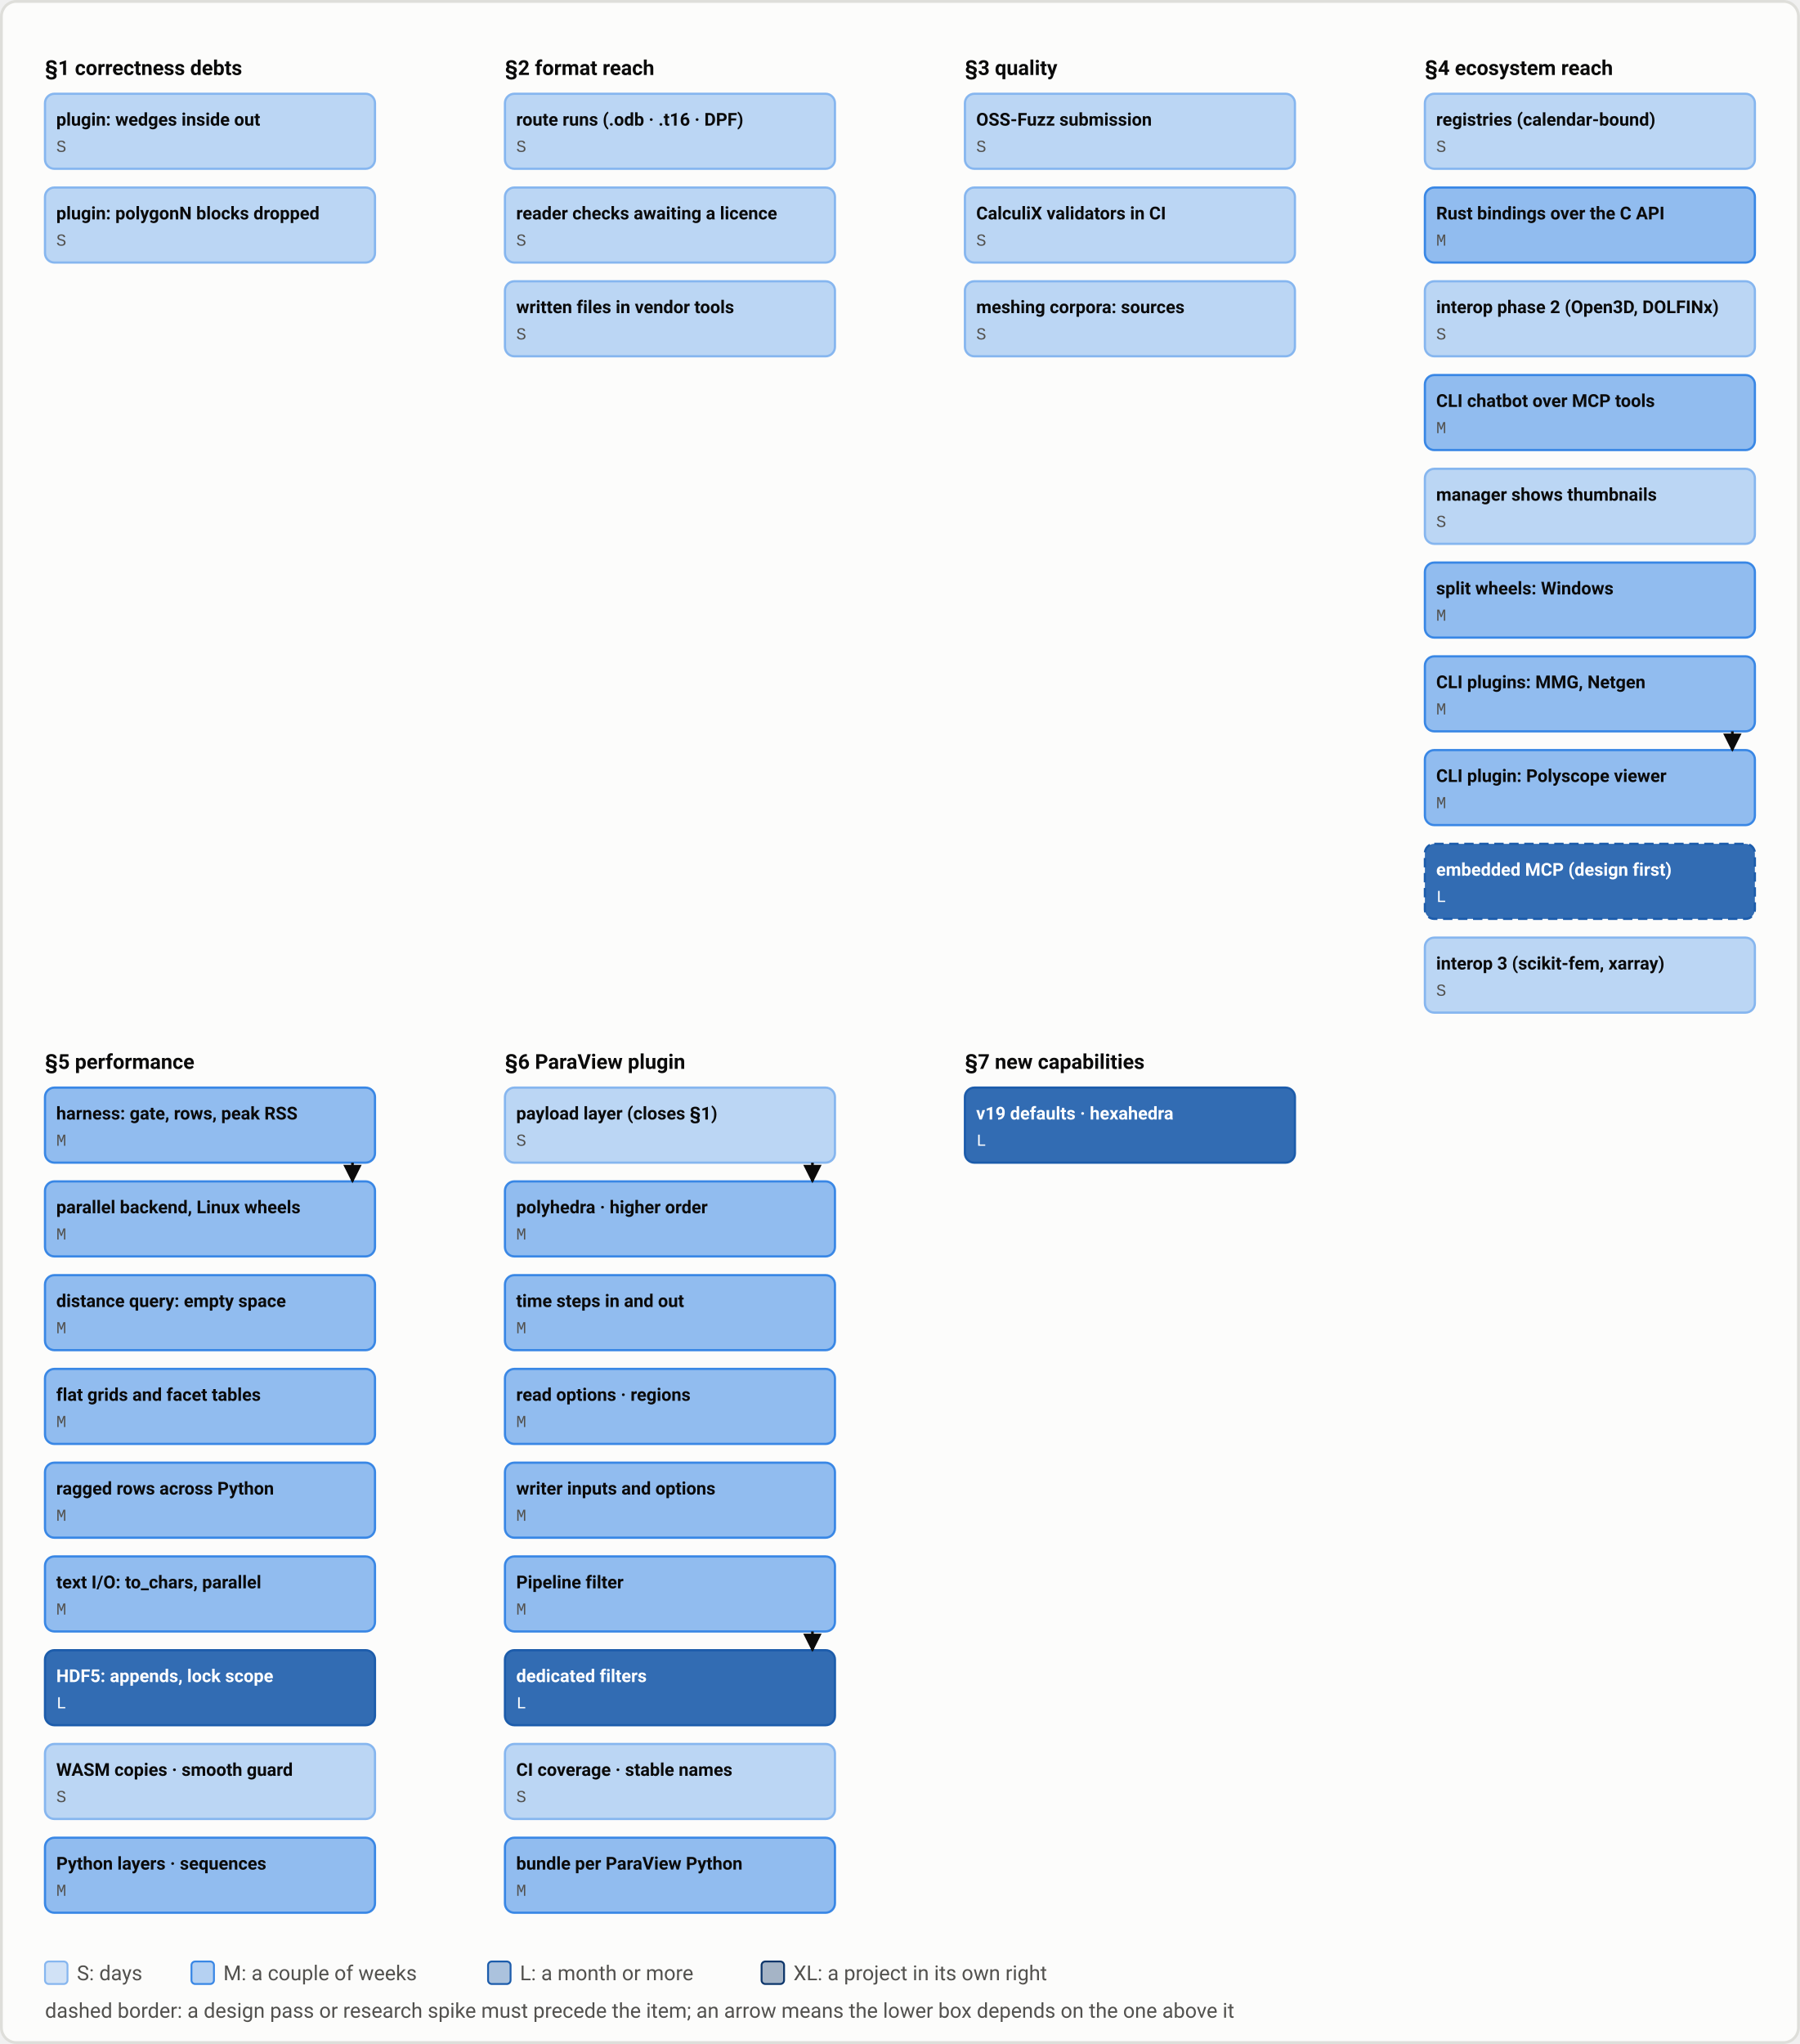
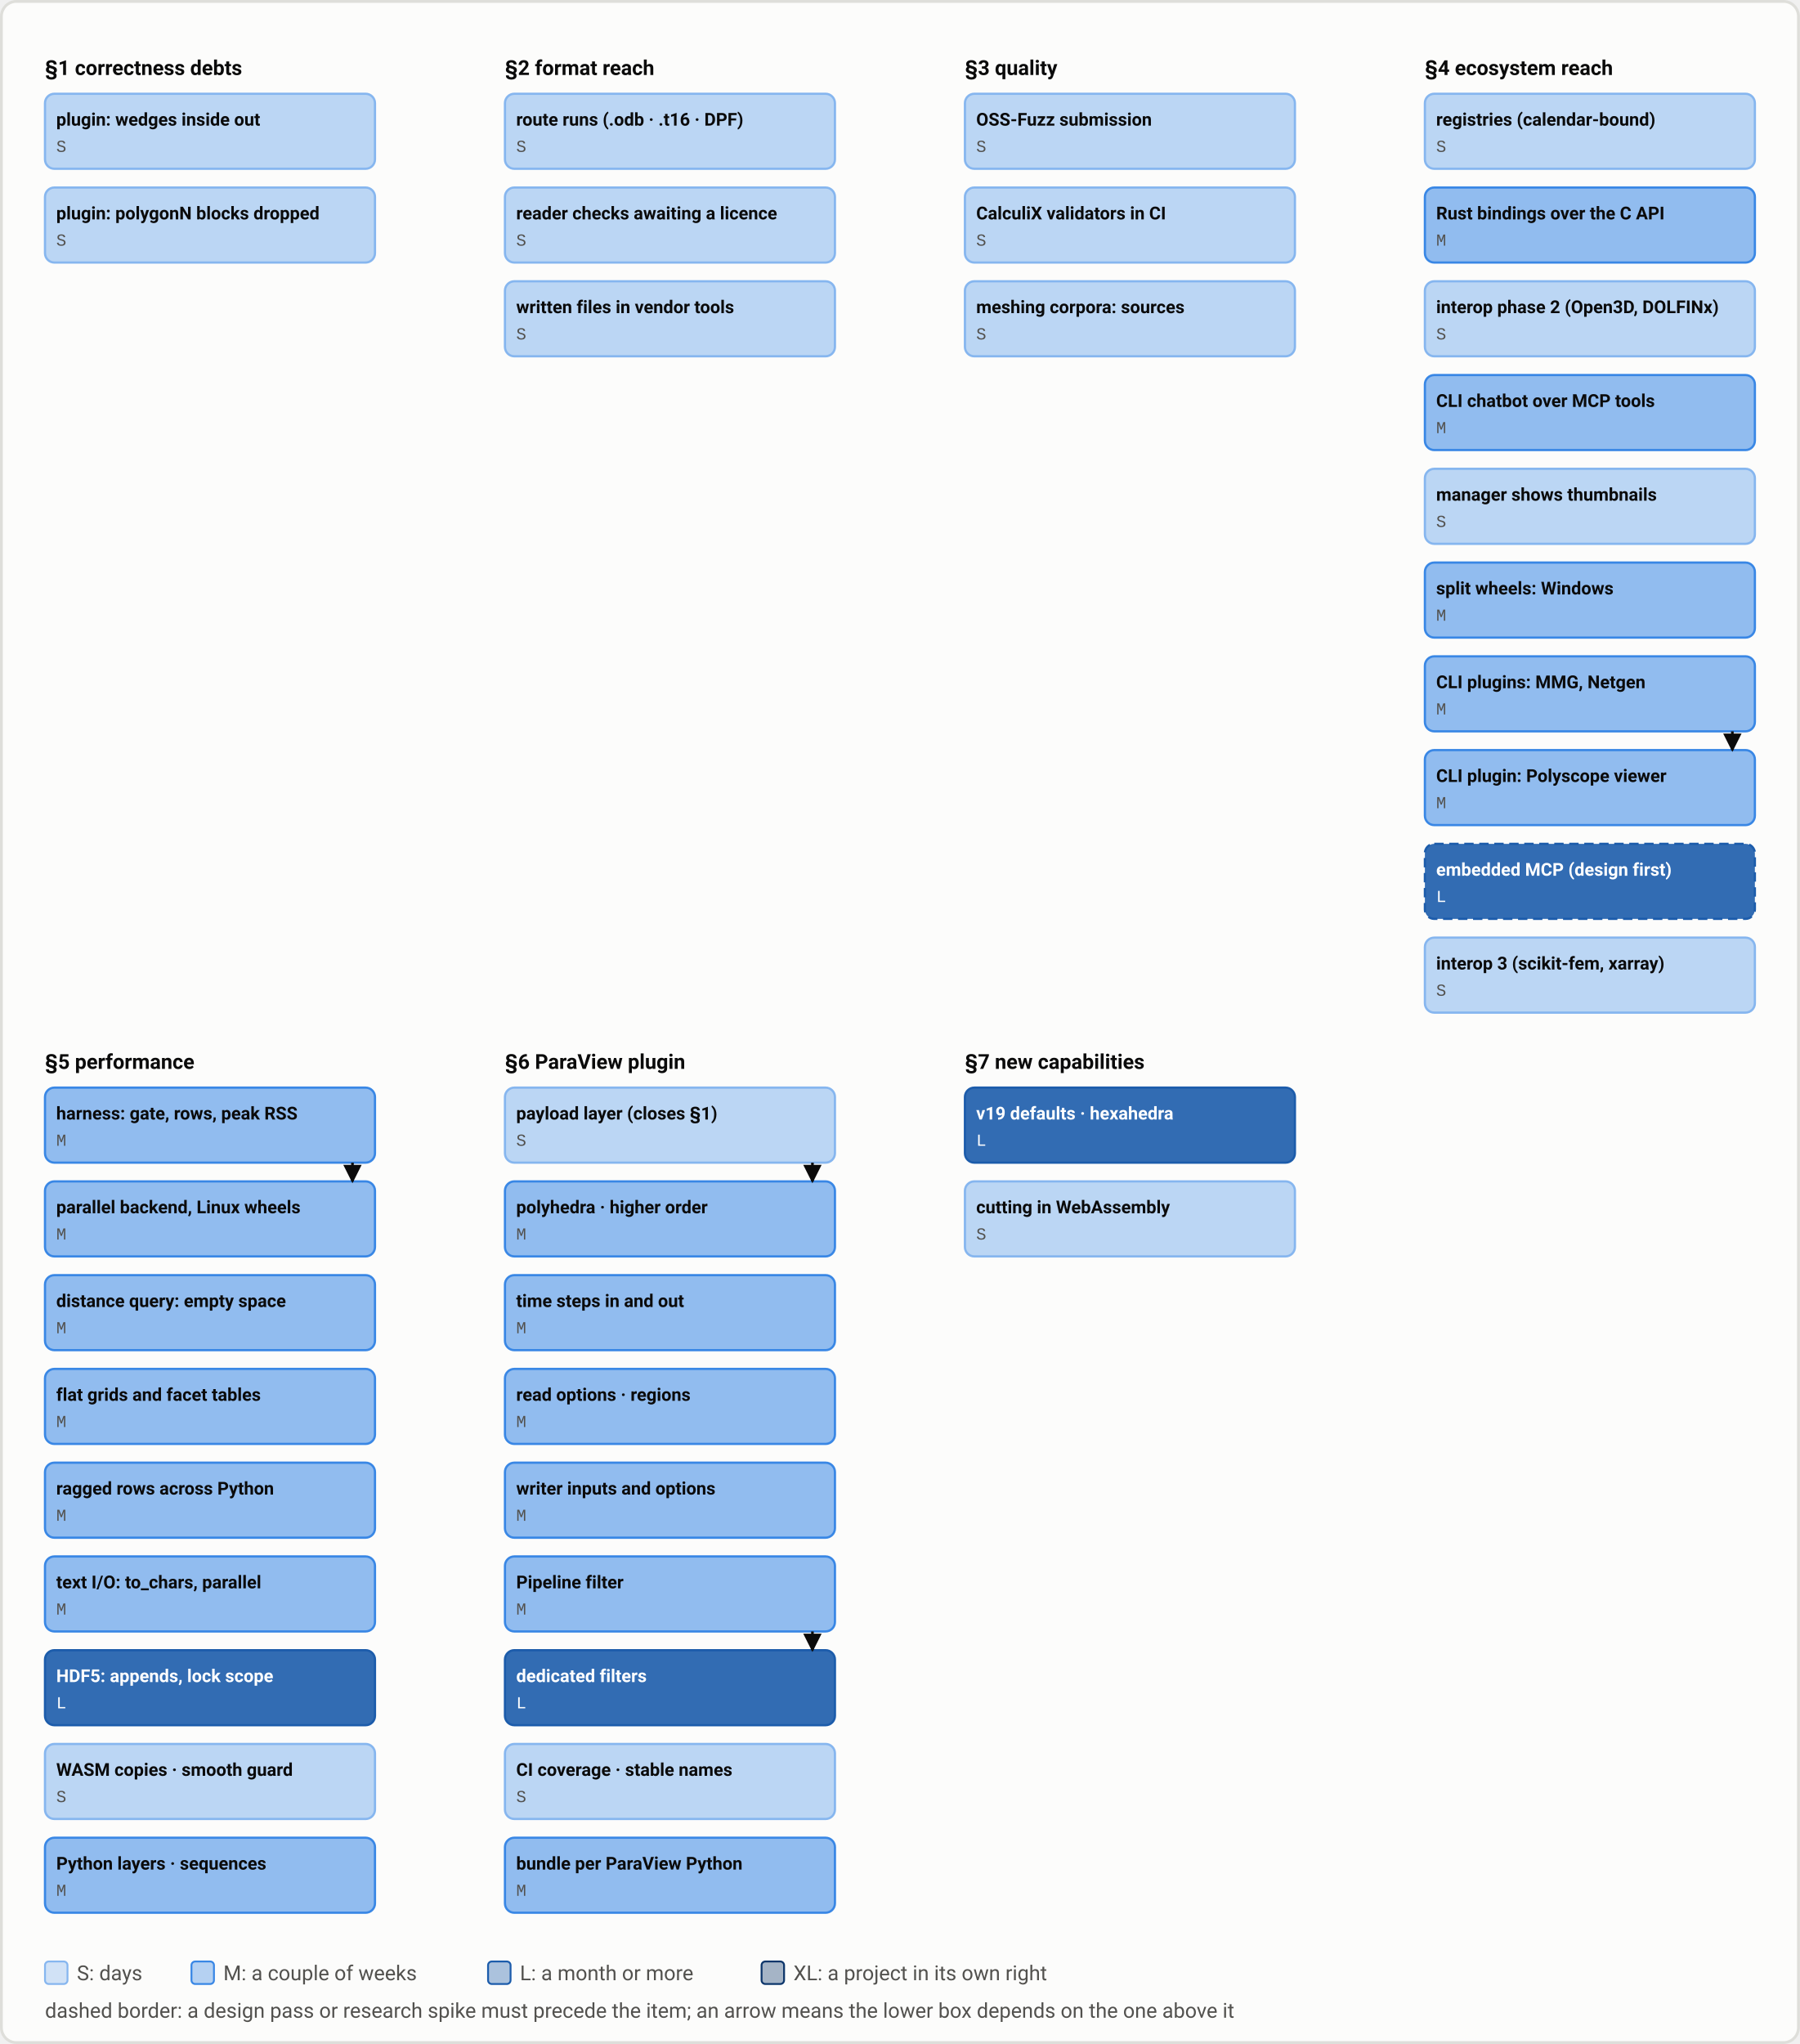
<svg xmlns="http://www.w3.org/2000/svg" viewBox="0 0 960 1090" width="960" height="1090" font-family="system-ui, -apple-system, 'Segoe UI', Roboto, sans-serif" role="img" aria-label="The roadmap at a glance: open items by section, in recommended order, shaded by effort">
  <defs>
    <marker id="arrow-0b0b0b" viewBox="0 0 10 10" refX="9" refY="5" markerWidth="7" markerHeight="7" orient="auto-start-reverse">
      <path d="M 0 0 L 10 5 L 0 10 z" fill="#0b0b0b" />
    </marker>
  </defs>
  <rect x="0.75" y="0.75" width="958.5" height="1088.5" rx="8" fill="#fcfcfb" stroke="#dededa" stroke-width="1.5" />
  <text x="24" y="40" font-family="system-ui, -apple-system, 'Segoe UI', Roboto, sans-serif" font-size="11" font-weight="700" fill="#0b0b0b">§1 correctness debts</text>
  <rect x="24" y="50" width="176" height="40" rx="5" fill="#86b6ef" fill-opacity="0.55" stroke="#86b6ef" stroke-width="1.2" />
  <text x="30" y="67" font-family="system-ui, -apple-system, 'Segoe UI', Roboto, sans-serif" font-size="9.5" font-weight="600" fill="#0b0b0b">plugin: wedges inside out</text>
  <text x="30" y="81" font-family="ui-monospace, SFMono-Regular, Menlo, Consolas, 'Liberation Mono', monospace" font-size="9" fill="#52514e">S</text>
  <rect x="24" y="100" width="176" height="40" rx="5" fill="#86b6ef" fill-opacity="0.55" stroke="#86b6ef" stroke-width="1.2" />
  <text x="30" y="117" font-family="system-ui, -apple-system, 'Segoe UI', Roboto, sans-serif" font-size="9.5" font-weight="600" fill="#0b0b0b">plugin: polygonN blocks dropped</text>
  <text x="30" y="131" font-family="ui-monospace, SFMono-Regular, Menlo, Consolas, 'Liberation Mono', monospace" font-size="9" fill="#52514e">S</text>
  <text x="269.33" y="40" font-family="system-ui, -apple-system, 'Segoe UI', Roboto, sans-serif" font-size="11" font-weight="700" fill="#0b0b0b">§2 format reach</text>
  <rect x="269.33" y="50" width="176" height="40" rx="5" fill="#86b6ef" fill-opacity="0.55" stroke="#86b6ef" stroke-width="1.2" />
  <text x="275.33" y="67" font-family="system-ui, -apple-system, 'Segoe UI', Roboto, sans-serif" font-size="9.5" font-weight="600" fill="#0b0b0b">route runs (.odb · .t16 · DPF)</text>
  <text x="275.33" y="81" font-family="ui-monospace, SFMono-Regular, Menlo, Consolas, 'Liberation Mono', monospace" font-size="9" fill="#52514e">S</text>
  <rect x="269.33" y="100" width="176" height="40" rx="5" fill="#86b6ef" fill-opacity="0.55" stroke="#86b6ef" stroke-width="1.2" />
  <text x="275.33" y="117" font-family="system-ui, -apple-system, 'Segoe UI', Roboto, sans-serif" font-size="9.5" font-weight="600" fill="#0b0b0b">reader checks awaiting a licence</text>
  <text x="275.33" y="131" font-family="ui-monospace, SFMono-Regular, Menlo, Consolas, 'Liberation Mono', monospace" font-size="9" fill="#52514e">S</text>
  <rect x="269.33" y="150" width="176" height="40" rx="5" fill="#86b6ef" fill-opacity="0.55" stroke="#86b6ef" stroke-width="1.2" />
  <text x="275.33" y="167" font-family="system-ui, -apple-system, 'Segoe UI', Roboto, sans-serif" font-size="9.5" font-weight="600" fill="#0b0b0b">written files in vendor tools</text>
  <text x="275.33" y="181" font-family="ui-monospace, SFMono-Regular, Menlo, Consolas, 'Liberation Mono', monospace" font-size="9" fill="#52514e">S</text>
  <text x="514.67" y="40" font-family="system-ui, -apple-system, 'Segoe UI', Roboto, sans-serif" font-size="11" font-weight="700" fill="#0b0b0b">§3 quality</text>
  <rect x="514.67" y="50" width="176" height="40" rx="5" fill="#86b6ef" fill-opacity="0.55" stroke="#86b6ef" stroke-width="1.2" />
  <text x="520.67" y="67" font-family="system-ui, -apple-system, 'Segoe UI', Roboto, sans-serif" font-size="9.5" font-weight="600" fill="#0b0b0b">OSS-Fuzz submission</text>
  <text x="520.67" y="81" font-family="ui-monospace, SFMono-Regular, Menlo, Consolas, 'Liberation Mono', monospace" font-size="9" fill="#52514e">S</text>
  <rect x="514.67" y="100" width="176" height="40" rx="5" fill="#86b6ef" fill-opacity="0.55" stroke="#86b6ef" stroke-width="1.2" />
  <text x="520.67" y="117" font-family="system-ui, -apple-system, 'Segoe UI', Roboto, sans-serif" font-size="9.5" font-weight="600" fill="#0b0b0b">CalculiX validators in CI</text>
  <text x="520.67" y="131" font-family="ui-monospace, SFMono-Regular, Menlo, Consolas, 'Liberation Mono', monospace" font-size="9" fill="#52514e">S</text>
  <rect x="514.67" y="150" width="176" height="40" rx="5" fill="#86b6ef" fill-opacity="0.55" stroke="#86b6ef" stroke-width="1.2" />
  <text x="520.67" y="167" font-family="system-ui, -apple-system, 'Segoe UI', Roboto, sans-serif" font-size="9.5" font-weight="600" fill="#0b0b0b">meshing corpora: sources</text>
  <text x="520.67" y="181" font-family="ui-monospace, SFMono-Regular, Menlo, Consolas, 'Liberation Mono', monospace" font-size="9" fill="#52514e">S</text>
  <text x="760" y="40" font-family="system-ui, -apple-system, 'Segoe UI', Roboto, sans-serif" font-size="11" font-weight="700" fill="#0b0b0b">§4 ecosystem reach</text>
  <rect x="760" y="50" width="176" height="40" rx="5" fill="#86b6ef" fill-opacity="0.55" stroke="#86b6ef" stroke-width="1.2" />
  <text x="766" y="67" font-family="system-ui, -apple-system, 'Segoe UI', Roboto, sans-serif" font-size="9.5" font-weight="600" fill="#0b0b0b">registries (calendar-bound)</text>
  <text x="766" y="81" font-family="ui-monospace, SFMono-Regular, Menlo, Consolas, 'Liberation Mono', monospace" font-size="9" fill="#52514e">S</text>
  <rect x="760" y="100" width="176" height="40" rx="5" fill="#3987e5" fill-opacity="0.55" stroke="#3987e5" stroke-width="1.2" />
  <text x="766" y="117" font-family="system-ui, -apple-system, 'Segoe UI', Roboto, sans-serif" font-size="9.5" font-weight="600" fill="#0b0b0b">Rust bindings over the C API</text>
  <text x="766" y="131" font-family="ui-monospace, SFMono-Regular, Menlo, Consolas, 'Liberation Mono', monospace" font-size="9" fill="#52514e">M</text>
  <rect x="760" y="150" width="176" height="40" rx="5" fill="#86b6ef" fill-opacity="0.55" stroke="#86b6ef" stroke-width="1.2" />
  <text x="766" y="167" font-family="system-ui, -apple-system, 'Segoe UI', Roboto, sans-serif" font-size="9.5" font-weight="600" fill="#0b0b0b">interop phase 2 (Open3D, DOLFINx)</text>
  <text x="766" y="181" font-family="ui-monospace, SFMono-Regular, Menlo, Consolas, 'Liberation Mono', monospace" font-size="9" fill="#52514e">S</text>
  <rect x="760" y="200" width="176" height="40" rx="5" fill="#3987e5" fill-opacity="0.55" stroke="#3987e5" stroke-width="1.2" />
  <text x="766" y="217" font-family="system-ui, -apple-system, 'Segoe UI', Roboto, sans-serif" font-size="9.5" font-weight="600" fill="#0b0b0b">CLI chatbot over MCP tools</text>
  <text x="766" y="231" font-family="ui-monospace, SFMono-Regular, Menlo, Consolas, 'Liberation Mono', monospace" font-size="9" fill="#52514e">M</text>
  <rect x="760" y="250" width="176" height="40" rx="5" fill="#86b6ef" fill-opacity="0.55" stroke="#86b6ef" stroke-width="1.2" />
  <text x="766" y="267" font-family="system-ui, -apple-system, 'Segoe UI', Roboto, sans-serif" font-size="9.5" font-weight="600" fill="#0b0b0b">manager shows thumbnails</text>
  <text x="766" y="281" font-family="ui-monospace, SFMono-Regular, Menlo, Consolas, 'Liberation Mono', monospace" font-size="9" fill="#52514e">S</text>
  <rect x="760" y="300" width="176" height="40" rx="5" fill="#3987e5" fill-opacity="0.55" stroke="#3987e5" stroke-width="1.2" />
  <text x="766" y="317" font-family="system-ui, -apple-system, 'Segoe UI', Roboto, sans-serif" font-size="9.5" font-weight="600" fill="#0b0b0b">split wheels: Windows</text>
  <text x="766" y="331" font-family="ui-monospace, SFMono-Regular, Menlo, Consolas, 'Liberation Mono', monospace" font-size="9" fill="#52514e">M</text>
  <rect x="760" y="350" width="176" height="40" rx="5" fill="#3987e5" fill-opacity="0.55" stroke="#3987e5" stroke-width="1.2" />
  <text x="766" y="367" font-family="system-ui, -apple-system, 'Segoe UI', Roboto, sans-serif" font-size="9.5" font-weight="600" fill="#0b0b0b">CLI plugins: MMG, Netgen</text>
  <text x="766" y="381" font-family="ui-monospace, SFMono-Regular, Menlo, Consolas, 'Liberation Mono', monospace" font-size="9" fill="#52514e">M</text>
  <rect x="760" y="400" width="176" height="40" rx="5" fill="#3987e5" fill-opacity="0.55" stroke="#3987e5" stroke-width="1.2" />
  <text x="766" y="417" font-family="system-ui, -apple-system, 'Segoe UI', Roboto, sans-serif" font-size="9.5" font-weight="600" fill="#0b0b0b">CLI plugin: Polyscope viewer</text>
  <text x="766" y="431" font-family="ui-monospace, SFMono-Regular, Menlo, Consolas, 'Liberation Mono', monospace" font-size="9" fill="#52514e">M</text>
  <rect x="760" y="450" width="176" height="40" rx="5" fill="#1c5cab" fill-opacity="0.9" stroke="#1c5cab" stroke-width="1.2" stroke-dasharray="5 3" />
  <text x="766" y="467" font-family="system-ui, -apple-system, 'Segoe UI', Roboto, sans-serif" font-size="9.5" font-weight="600" fill="#ffffff">embedded MCP (design first)</text>
  <text x="766" y="481" font-family="ui-monospace, SFMono-Regular, Menlo, Consolas, 'Liberation Mono', monospace" font-size="9" fill="#ffffff">L</text>
  <rect x="760" y="500" width="176" height="40" rx="5" fill="#86b6ef" fill-opacity="0.55" stroke="#86b6ef" stroke-width="1.2" />
  <text x="766" y="517" font-family="system-ui, -apple-system, 'Segoe UI', Roboto, sans-serif" font-size="9.5" font-weight="600" fill="#0b0b0b">interop 3 (scikit-fem, xarray)</text>
  <text x="766" y="531" font-family="ui-monospace, SFMono-Regular, Menlo, Consolas, 'Liberation Mono', monospace" font-size="9" fill="#52514e">S</text>
  <line x1="924" y1="390" x2="924" y2="400" stroke="#0b0b0b" stroke-width="1.4" marker-end="url(#arrow-0b0b0b)" />
  <text x="24" y="570" font-family="system-ui, -apple-system, 'Segoe UI', Roboto, sans-serif" font-size="11" font-weight="700" fill="#0b0b0b">§5 performance</text>
  <rect x="24" y="580" width="176" height="40" rx="5" fill="#3987e5" fill-opacity="0.55" stroke="#3987e5" stroke-width="1.2" />
  <text x="30" y="597" font-family="system-ui, -apple-system, 'Segoe UI', Roboto, sans-serif" font-size="9.5" font-weight="600" fill="#0b0b0b">harness: gate, rows, peak RSS</text>
  <text x="30" y="611" font-family="ui-monospace, SFMono-Regular, Menlo, Consolas, 'Liberation Mono', monospace" font-size="9" fill="#52514e">M</text>
  <rect x="24" y="630" width="176" height="40" rx="5" fill="#3987e5" fill-opacity="0.55" stroke="#3987e5" stroke-width="1.2" />
  <text x="30" y="647" font-family="system-ui, -apple-system, 'Segoe UI', Roboto, sans-serif" font-size="9.5" font-weight="600" fill="#0b0b0b">parallel backend, Linux wheels</text>
  <text x="30" y="661" font-family="ui-monospace, SFMono-Regular, Menlo, Consolas, 'Liberation Mono', monospace" font-size="9" fill="#52514e">M</text>
  <rect x="24" y="680" width="176" height="40" rx="5" fill="#3987e5" fill-opacity="0.55" stroke="#3987e5" stroke-width="1.2" />
  <text x="30" y="697" font-family="system-ui, -apple-system, 'Segoe UI', Roboto, sans-serif" font-size="9.5" font-weight="600" fill="#0b0b0b">distance query: empty space</text>
  <text x="30" y="711" font-family="ui-monospace, SFMono-Regular, Menlo, Consolas, 'Liberation Mono', monospace" font-size="9" fill="#52514e">M</text>
  <rect x="24" y="730" width="176" height="40" rx="5" fill="#3987e5" fill-opacity="0.55" stroke="#3987e5" stroke-width="1.2" />
  <text x="30" y="747" font-family="system-ui, -apple-system, 'Segoe UI', Roboto, sans-serif" font-size="9.5" font-weight="600" fill="#0b0b0b">flat grids and facet tables</text>
  <text x="30" y="761" font-family="ui-monospace, SFMono-Regular, Menlo, Consolas, 'Liberation Mono', monospace" font-size="9" fill="#52514e">M</text>
  <rect x="24" y="780" width="176" height="40" rx="5" fill="#3987e5" fill-opacity="0.55" stroke="#3987e5" stroke-width="1.2" />
  <text x="30" y="797" font-family="system-ui, -apple-system, 'Segoe UI', Roboto, sans-serif" font-size="9.5" font-weight="600" fill="#0b0b0b">ragged rows across Python</text>
  <text x="30" y="811" font-family="ui-monospace, SFMono-Regular, Menlo, Consolas, 'Liberation Mono', monospace" font-size="9" fill="#52514e">M</text>
  <rect x="24" y="830" width="176" height="40" rx="5" fill="#3987e5" fill-opacity="0.55" stroke="#3987e5" stroke-width="1.2" />
  <text x="30" y="847" font-family="system-ui, -apple-system, 'Segoe UI', Roboto, sans-serif" font-size="9.5" font-weight="600" fill="#0b0b0b">text I/O: to_chars, parallel</text>
  <text x="30" y="861" font-family="ui-monospace, SFMono-Regular, Menlo, Consolas, 'Liberation Mono', monospace" font-size="9" fill="#52514e">M</text>
  <rect x="24" y="880" width="176" height="40" rx="5" fill="#1c5cab" fill-opacity="0.9" stroke="#1c5cab" stroke-width="1.2" />
  <text x="30" y="897" font-family="system-ui, -apple-system, 'Segoe UI', Roboto, sans-serif" font-size="9.5" font-weight="600" fill="#ffffff">HDF5: appends, lock scope</text>
  <text x="30" y="911" font-family="ui-monospace, SFMono-Regular, Menlo, Consolas, 'Liberation Mono', monospace" font-size="9" fill="#ffffff">L</text>
  <rect x="24" y="930" width="176" height="40" rx="5" fill="#86b6ef" fill-opacity="0.55" stroke="#86b6ef" stroke-width="1.2" />
  <text x="30" y="947" font-family="system-ui, -apple-system, 'Segoe UI', Roboto, sans-serif" font-size="9.5" font-weight="600" fill="#0b0b0b">WASM copies · smooth guard</text>
  <text x="30" y="961" font-family="ui-monospace, SFMono-Regular, Menlo, Consolas, 'Liberation Mono', monospace" font-size="9" fill="#52514e">S</text>
  <rect x="24" y="980" width="176" height="40" rx="5" fill="#3987e5" fill-opacity="0.55" stroke="#3987e5" stroke-width="1.2" />
  <text x="30" y="997" font-family="system-ui, -apple-system, 'Segoe UI', Roboto, sans-serif" font-size="9.5" font-weight="600" fill="#0b0b0b">Python layers · sequences</text>
  <text x="30" y="1011" font-family="ui-monospace, SFMono-Regular, Menlo, Consolas, 'Liberation Mono', monospace" font-size="9" fill="#52514e">M</text>
  <line x1="188" y1="620" x2="188" y2="630" stroke="#0b0b0b" stroke-width="1.4" marker-end="url(#arrow-0b0b0b)" />
  <text x="269.33" y="570" font-family="system-ui, -apple-system, 'Segoe UI', Roboto, sans-serif" font-size="11" font-weight="700" fill="#0b0b0b">§6 ParaView plugin</text>
  <rect x="269.33" y="580" width="176" height="40" rx="5" fill="#86b6ef" fill-opacity="0.55" stroke="#86b6ef" stroke-width="1.2" />
  <text x="275.33" y="597" font-family="system-ui, -apple-system, 'Segoe UI', Roboto, sans-serif" font-size="9.5" font-weight="600" fill="#0b0b0b">payload layer (closes §1)</text>
  <text x="275.33" y="611" font-family="ui-monospace, SFMono-Regular, Menlo, Consolas, 'Liberation Mono', monospace" font-size="9" fill="#52514e">S</text>
  <rect x="269.33" y="630" width="176" height="40" rx="5" fill="#3987e5" fill-opacity="0.55" stroke="#3987e5" stroke-width="1.2" />
  <text x="275.33" y="647" font-family="system-ui, -apple-system, 'Segoe UI', Roboto, sans-serif" font-size="9.5" font-weight="600" fill="#0b0b0b">polyhedra · higher order</text>
  <text x="275.33" y="661" font-family="ui-monospace, SFMono-Regular, Menlo, Consolas, 'Liberation Mono', monospace" font-size="9" fill="#52514e">M</text>
  <rect x="269.33" y="680" width="176" height="40" rx="5" fill="#3987e5" fill-opacity="0.55" stroke="#3987e5" stroke-width="1.2" />
  <text x="275.33" y="697" font-family="system-ui, -apple-system, 'Segoe UI', Roboto, sans-serif" font-size="9.5" font-weight="600" fill="#0b0b0b">time steps in and out</text>
  <text x="275.33" y="711" font-family="ui-monospace, SFMono-Regular, Menlo, Consolas, 'Liberation Mono', monospace" font-size="9" fill="#52514e">M</text>
  <rect x="269.33" y="730" width="176" height="40" rx="5" fill="#3987e5" fill-opacity="0.55" stroke="#3987e5" stroke-width="1.2" />
  <text x="275.33" y="747" font-family="system-ui, -apple-system, 'Segoe UI', Roboto, sans-serif" font-size="9.5" font-weight="600" fill="#0b0b0b">read options · regions</text>
  <text x="275.33" y="761" font-family="ui-monospace, SFMono-Regular, Menlo, Consolas, 'Liberation Mono', monospace" font-size="9" fill="#52514e">M</text>
  <rect x="269.33" y="780" width="176" height="40" rx="5" fill="#3987e5" fill-opacity="0.55" stroke="#3987e5" stroke-width="1.2" />
  <text x="275.33" y="797" font-family="system-ui, -apple-system, 'Segoe UI', Roboto, sans-serif" font-size="9.5" font-weight="600" fill="#0b0b0b">writer inputs and options</text>
  <text x="275.33" y="811" font-family="ui-monospace, SFMono-Regular, Menlo, Consolas, 'Liberation Mono', monospace" font-size="9" fill="#52514e">M</text>
  <rect x="269.33" y="830" width="176" height="40" rx="5" fill="#3987e5" fill-opacity="0.55" stroke="#3987e5" stroke-width="1.2" />
  <text x="275.33" y="847" font-family="system-ui, -apple-system, 'Segoe UI', Roboto, sans-serif" font-size="9.5" font-weight="600" fill="#0b0b0b">Pipeline filter</text>
  <text x="275.33" y="861" font-family="ui-monospace, SFMono-Regular, Menlo, Consolas, 'Liberation Mono', monospace" font-size="9" fill="#52514e">M</text>
  <rect x="269.33" y="880" width="176" height="40" rx="5" fill="#1c5cab" fill-opacity="0.9" stroke="#1c5cab" stroke-width="1.2" />
  <text x="275.33" y="897" font-family="system-ui, -apple-system, 'Segoe UI', Roboto, sans-serif" font-size="9.5" font-weight="600" fill="#ffffff">dedicated filters</text>
  <text x="275.33" y="911" font-family="ui-monospace, SFMono-Regular, Menlo, Consolas, 'Liberation Mono', monospace" font-size="9" fill="#ffffff">L</text>
  <rect x="269.33" y="930" width="176" height="40" rx="5" fill="#86b6ef" fill-opacity="0.55" stroke="#86b6ef" stroke-width="1.2" />
  <text x="275.33" y="947" font-family="system-ui, -apple-system, 'Segoe UI', Roboto, sans-serif" font-size="9.5" font-weight="600" fill="#0b0b0b">CI coverage · stable names</text>
  <text x="275.33" y="961" font-family="ui-monospace, SFMono-Regular, Menlo, Consolas, 'Liberation Mono', monospace" font-size="9" fill="#52514e">S</text>
  <rect x="269.33" y="980" width="176" height="40" rx="5" fill="#3987e5" fill-opacity="0.55" stroke="#3987e5" stroke-width="1.2" />
  <text x="275.33" y="997" font-family="system-ui, -apple-system, 'Segoe UI', Roboto, sans-serif" font-size="9.5" font-weight="600" fill="#0b0b0b">bundle per ParaView Python</text>
  <text x="275.33" y="1011" font-family="ui-monospace, SFMono-Regular, Menlo, Consolas, 'Liberation Mono', monospace" font-size="9" fill="#52514e">M</text>
  <line x1="433.33" y1="620" x2="433.33" y2="630" stroke="#0b0b0b" stroke-width="1.4" marker-end="url(#arrow-0b0b0b)" />
  <line x1="433.33" y1="870" x2="433.33" y2="880" stroke="#0b0b0b" stroke-width="1.4" marker-end="url(#arrow-0b0b0b)" />
  <text x="514.67" y="570" font-family="system-ui, -apple-system, 'Segoe UI', Roboto, sans-serif" font-size="11" font-weight="700" fill="#0b0b0b">§7 new capabilities</text>
  <rect x="514.67" y="580" width="176" height="40" rx="5" fill="#1c5cab" fill-opacity="0.9" stroke="#1c5cab" stroke-width="1.2" />
  <text x="520.67" y="597" font-family="system-ui, -apple-system, 'Segoe UI', Roboto, sans-serif" font-size="9.5" font-weight="600" fill="#ffffff">v19 defaults · hexahedra</text>
  <text x="520.67" y="611" font-family="ui-monospace, SFMono-Regular, Menlo, Consolas, 'Liberation Mono', monospace" font-size="9" fill="#ffffff">L</text>
+   <rect x="514.67" y="630" width="176" height="40" rx="5" fill="#86b6ef" fill-opacity="0.55" stroke="#86b6ef" stroke-width="1.2" />
+   <text x="520.67" y="647" font-family="system-ui, -apple-system, 'Segoe UI', Roboto, sans-serif" font-size="9.5" font-weight="600" fill="#0b0b0b">cutting in WebAssembly</text>
+   <text x="520.67" y="661" font-family="ui-monospace, SFMono-Regular, Menlo, Consolas, 'Liberation Mono', monospace" font-size="9" fill="#52514e">S</text>
  <rect x="24" y="1046" width="12" height="12" rx="2" fill="#86b6ef" fill-opacity="0.36" stroke="#86b6ef" stroke-width="1" />
  <text x="41" y="1056" font-family="system-ui, -apple-system, 'Segoe UI', Roboto, sans-serif" font-size="11" fill="#52514e">S: days</text>
  <rect x="102.12" y="1046" width="12" height="12" rx="2" fill="#3987e5" fill-opacity="0.36" stroke="#3987e5" stroke-width="1" />
  <text x="119.12" y="1056" font-family="system-ui, -apple-system, 'Segoe UI', Roboto, sans-serif" font-size="11" fill="#52514e">M: a couple of weeks</text>
  <rect x="260.32" y="1046" width="12" height="12" rx="2" fill="#1c5cab" fill-opacity="0.36" stroke="#1c5cab" stroke-width="1" />
  <text x="277.32" y="1056" font-family="system-ui, -apple-system, 'Segoe UI', Roboto, sans-serif" font-size="11" fill="#52514e">L: a month or more</text>
  <rect x="406.2" y="1046" width="12" height="12" rx="2" fill="#0d366b" fill-opacity="0.36" stroke="#0d366b" stroke-width="1" />
  <text x="423.2" y="1056" font-family="system-ui, -apple-system, 'Segoe UI', Roboto, sans-serif" font-size="11" fill="#52514e">XL: a project in its own right</text>
  <text x="24" y="1076" font-family="system-ui, -apple-system, 'Segoe UI', Roboto, sans-serif" font-size="11" fill="#52514e">dashed border: a design pass or research spike must precede the item; an arrow means the lower box depends on the one above it</text>
</svg>
